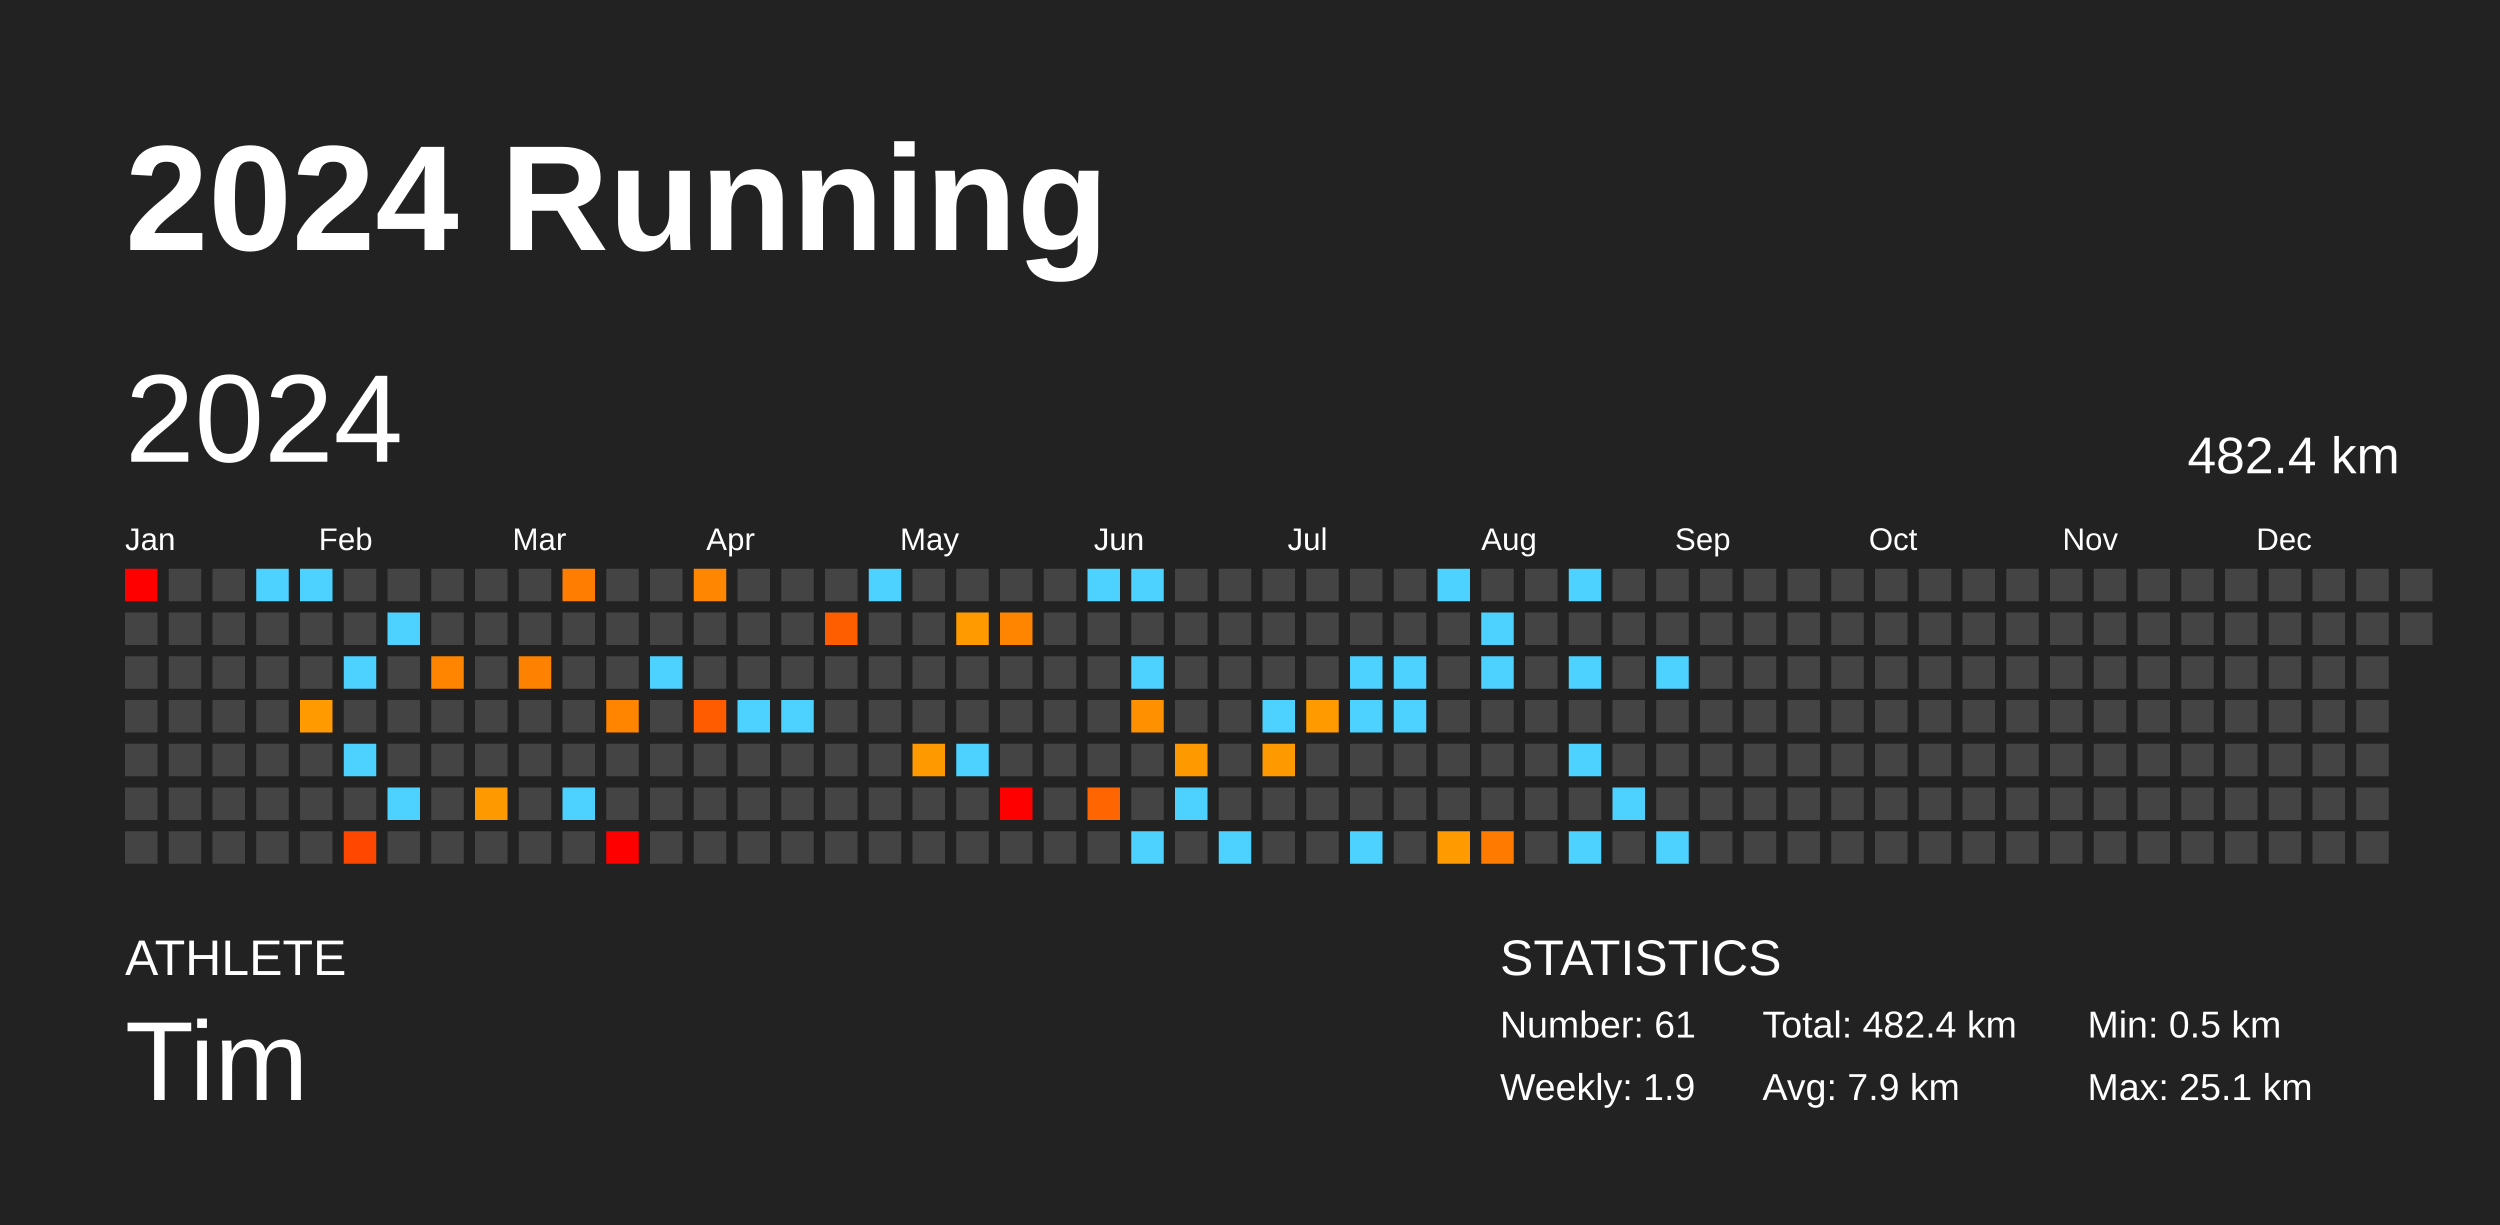
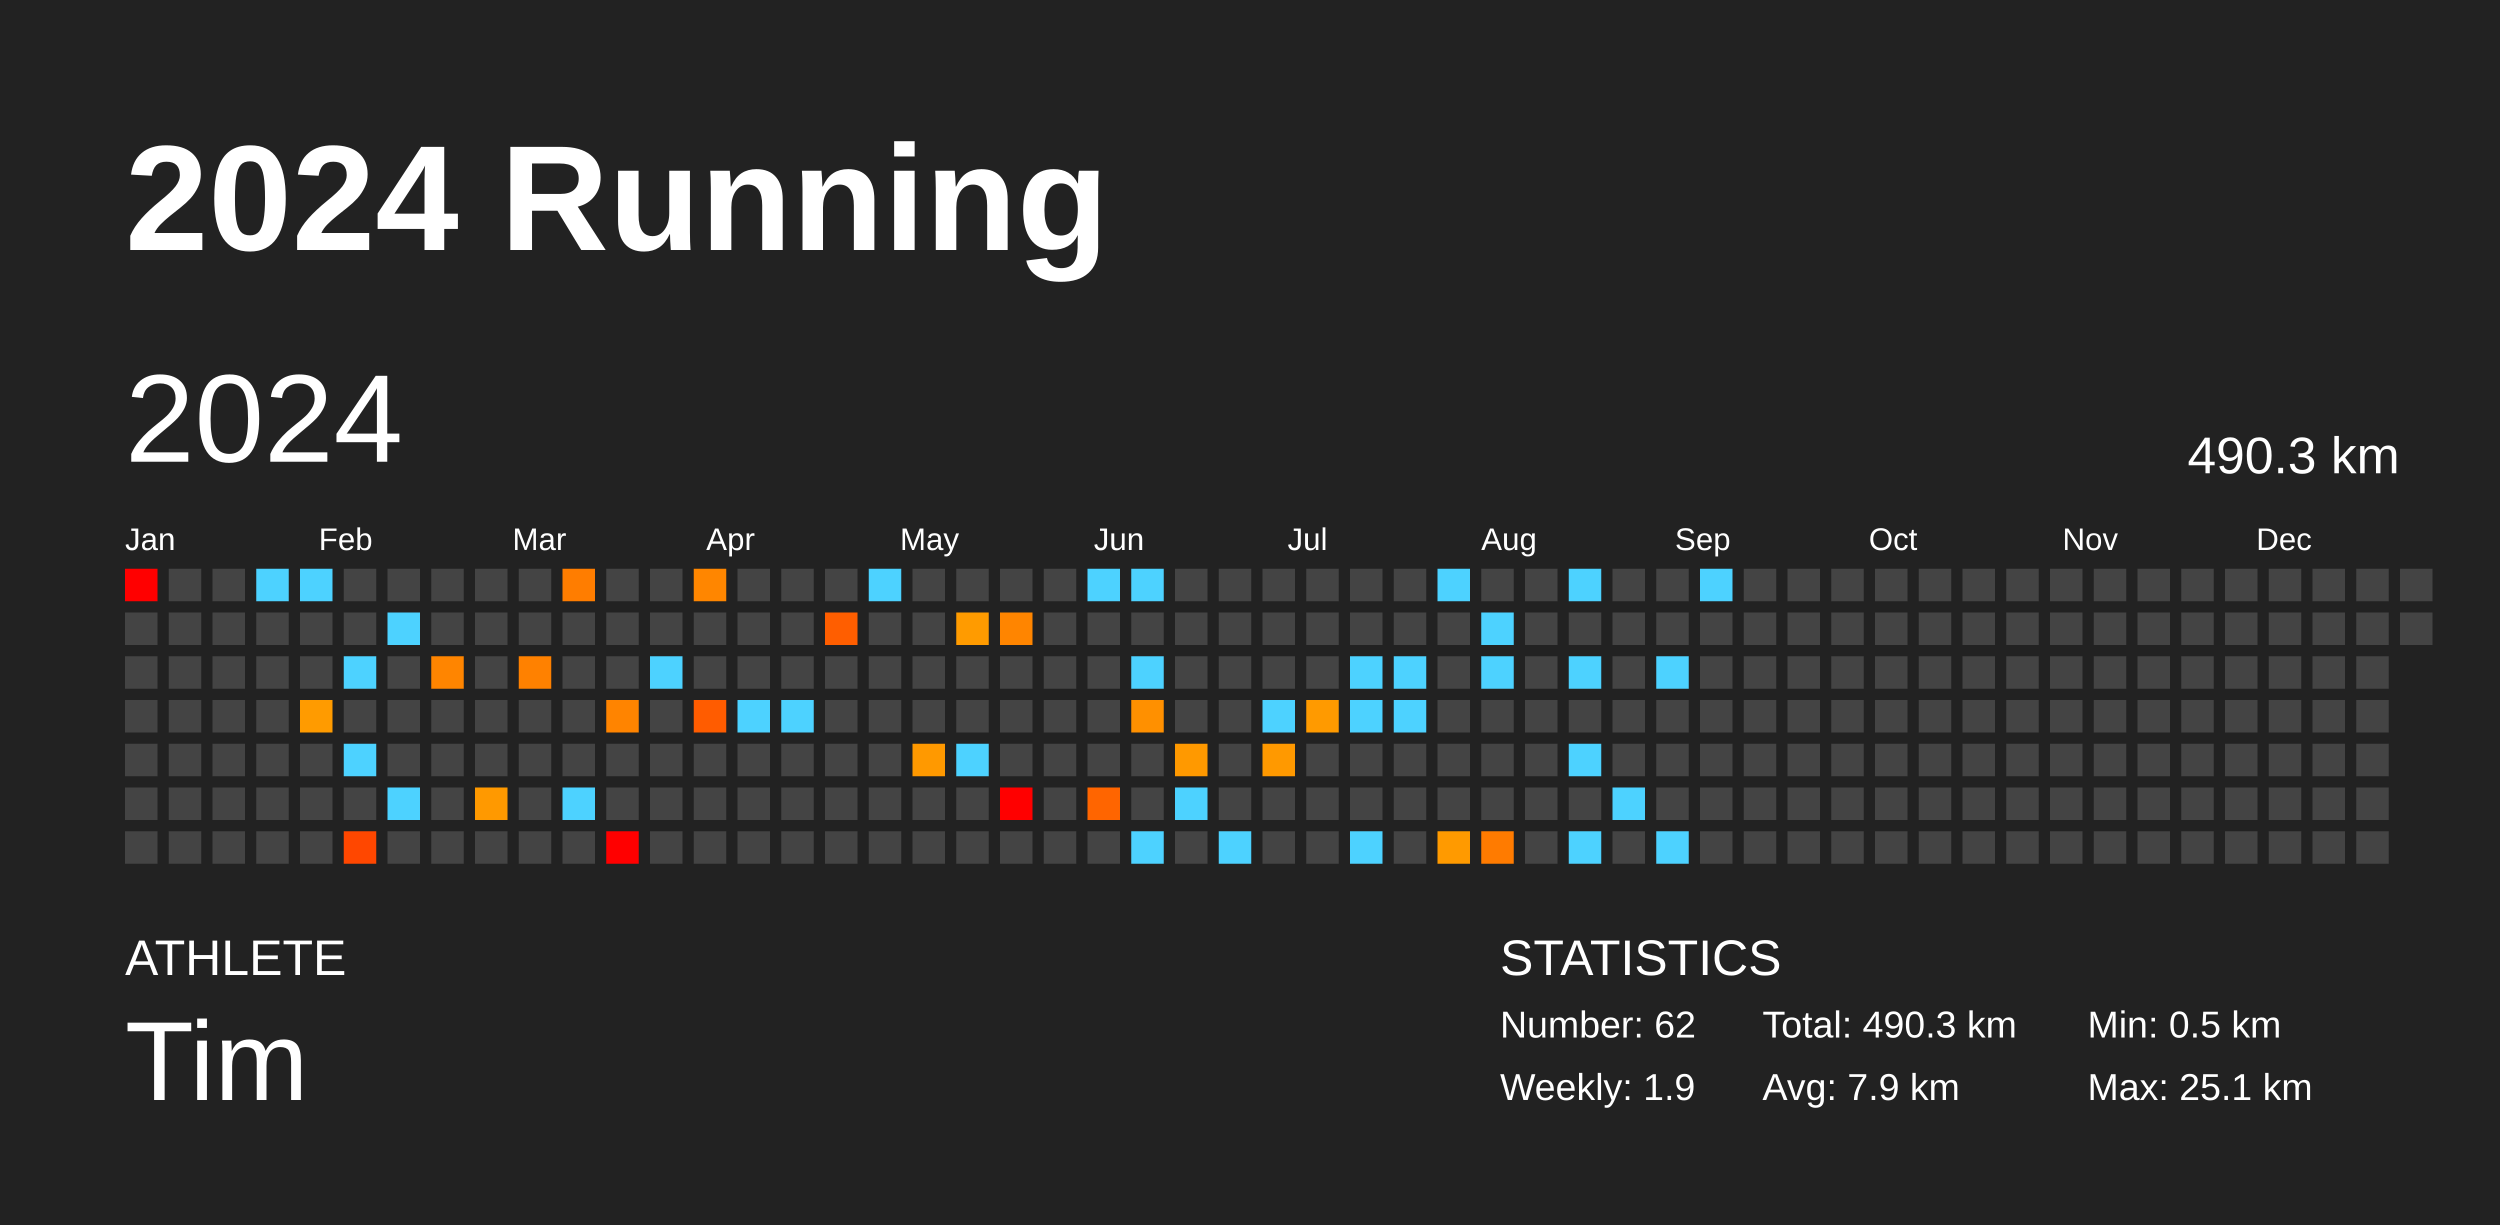
<svg xmlns="http://www.w3.org/2000/svg" baseProfile="full" height="98mm" version="1.1" viewBox="0,0,200,98" width="200mm">
  <defs />
  <rect fill="#222222" height="98" width="200" x="0" y="0" />
  <text fill="#FFFFFF" style="font-size:12px; font-family:Arial; font-weight:bold;" x="10" y="20">2024 Running</text>
  <text fill="#FFFFFF" style="font-size:4px; font-family:Arial" x="10" y="78">ATHLETE</text>
  <text fill="#FFFFFF" style="font-size:9px; font-family:Arial" x="10" y="88">Tim</text>
  <text fill="#FFFFFF" style="font-size:4px; font-family:Arial" x="120" y="78">STATISTICS</text>
-   <text fill="#FFFFFF" style="font-size:3px; font-family:Arial" x="120" y="83">Number: 61</text>
+   <text fill="#FFFFFF" style="font-size:3px; font-family:Arial" x="120" y="83">Number: 62</text>
  <text fill="#FFFFFF" style="font-size:3px; font-family:Arial" x="120" y="88">Weekly: 1.9</text>
-   <text fill="#FFFFFF" style="font-size:3px; font-family:Arial" x="141" y="83">Total: 482.4 km</text>
+   <text fill="#FFFFFF" style="font-size:3px; font-family:Arial" x="141" y="83">Total: 490.3 km</text>
  <text fill="#FFFFFF" style="font-size:3px; font-family:Arial" x="141" y="88">Avg: 7.9 km</text>
  <text fill="#FFFFFF" style="font-size:3px; font-family:Arial" x="167" y="83">Min: 0.5 km</text>
  <text fill="#FFFFFF" style="font-size:3px; font-family:Arial" x="167" y="88">Max: 25.1 km</text>
  <text dominant-baseline="hanging" fill="#FFFFFF" style="font-size:10.0px; font-family:Arial;" x="10" y="30">2024</text>
-   <text dominant-baseline="hanging" fill="#FFFFFF" style="font-size:4.125px; font-family:Arial;" x="175" y="35">482.4 km</text>
+   <text dominant-baseline="hanging" fill="#FFFFFF" style="font-size:4.125px; font-family:Arial;" x="175" y="35">490.3 km</text>
  <text fill="#FFFFFF" style="font-size:2.5px; font-family:Arial" x="10.0" y="44">Jan</text>
  <text fill="#FFFFFF" style="font-size:2.5px; font-family:Arial" x="25.5" y="44">Feb</text>
  <text fill="#FFFFFF" style="font-size:2.5px; font-family:Arial" x="41.0" y="44">Mar</text>
  <text fill="#FFFFFF" style="font-size:2.5px; font-family:Arial" x="56.5" y="44">Apr</text>
  <text fill="#FFFFFF" style="font-size:2.5px; font-family:Arial" x="72.0" y="44">May</text>
  <text fill="#FFFFFF" style="font-size:2.5px; font-family:Arial" x="87.5" y="44">Jun</text>
  <text fill="#FFFFFF" style="font-size:2.5px; font-family:Arial" x="103.0" y="44">Jul</text>
  <text fill="#FFFFFF" style="font-size:2.5px; font-family:Arial" x="118.5" y="44">Aug</text>
  <text fill="#FFFFFF" style="font-size:2.5px; font-family:Arial" x="134.0" y="44">Sep</text>
  <text fill="#FFFFFF" style="font-size:2.5px; font-family:Arial" x="149.5" y="44">Oct</text>
  <text fill="#FFFFFF" style="font-size:2.5px; font-family:Arial" x="165.0" y="44">Nov</text>
  <text fill="#FFFFFF" style="font-size:2.5px; font-family:Arial" x="180.5" y="44">Dec</text>
  <rect fill="red" height="2.6" width="2.6" x="10.0" y="45.5" />
  <rect fill="#444444" height="2.6" width="2.6" x="10.0" y="49.0" />
  <rect fill="#444444" height="2.6" width="2.6" x="10.0" y="52.5" />
  <rect fill="#444444" height="2.6" width="2.6" x="10.0" y="56.0" />
  <rect fill="#444444" height="2.6" width="2.6" x="10.0" y="59.5" />
  <rect fill="#444444" height="2.6" width="2.6" x="10.0" y="63.0" />
  <rect fill="#444444" height="2.6" width="2.6" x="10.0" y="66.5" />
  <rect fill="#444444" height="2.6" width="2.6" x="13.5" y="45.5" />
  <rect fill="#444444" height="2.6" width="2.6" x="13.5" y="49.0" />
  <rect fill="#444444" height="2.6" width="2.6" x="13.5" y="52.5" />
  <rect fill="#444444" height="2.6" width="2.6" x="13.5" y="56.0" />
  <rect fill="#444444" height="2.6" width="2.6" x="13.5" y="59.5" />
  <rect fill="#444444" height="2.6" width="2.6" x="13.5" y="63.0" />
  <rect fill="#444444" height="2.6" width="2.6" x="13.5" y="66.5" />
  <rect fill="#444444" height="2.6" width="2.6" x="17.0" y="45.5" />
  <rect fill="#444444" height="2.6" width="2.6" x="17.0" y="49.0" />
  <rect fill="#444444" height="2.6" width="2.6" x="17.0" y="52.5" />
  <rect fill="#444444" height="2.6" width="2.6" x="17.0" y="56.0" />
  <rect fill="#444444" height="2.6" width="2.6" x="17.0" y="59.5" />
  <rect fill="#444444" height="2.6" width="2.6" x="17.0" y="63.0" />
  <rect fill="#444444" height="2.6" width="2.6" x="17.0" y="66.5" />
  <rect fill="#4dd2ff" height="2.6" width="2.6" x="20.5" y="45.5" />
  <rect fill="#444444" height="2.6" width="2.6" x="20.5" y="49.0" />
  <rect fill="#444444" height="2.6" width="2.6" x="20.5" y="52.5" />
  <rect fill="#444444" height="2.6" width="2.6" x="20.5" y="56.0" />
  <rect fill="#444444" height="2.6" width="2.6" x="20.5" y="59.5" />
  <rect fill="#444444" height="2.6" width="2.6" x="20.5" y="63.0" />
  <rect fill="#444444" height="2.6" width="2.6" x="20.5" y="66.5" />
  <rect fill="#4dd2ff" height="2.6" width="2.6" x="24.0" y="45.5" />
  <rect fill="#444444" height="2.6" width="2.6" x="24.0" y="49.0" />
  <rect fill="#444444" height="2.6" width="2.6" x="24.0" y="52.5" />
  <rect fill="#ff9b00" height="2.6" width="2.6" x="24.0" y="56.0" />
  <rect fill="#444444" height="2.6" width="2.6" x="24.0" y="59.5" />
  <rect fill="#444444" height="2.6" width="2.6" x="24.0" y="63.0" />
  <rect fill="#444444" height="2.6" width="2.6" x="24.0" y="66.5" />
  <rect fill="#444444" height="2.6" width="2.6" x="27.5" y="45.5" />
  <rect fill="#444444" height="2.6" width="2.6" x="27.5" y="49.0" />
  <rect fill="#4dd2ff" height="2.6" width="2.6" x="27.5" y="52.5" />
  <rect fill="#444444" height="2.6" width="2.6" x="27.5" y="56.0" />
  <rect fill="#4dd2ff" height="2.6" width="2.6" x="27.5" y="59.5" />
  <rect fill="#444444" height="2.6" width="2.6" x="27.5" y="63.0" />
  <rect fill="#ff4700" height="2.6" width="2.6" x="27.5" y="66.5" />
  <rect fill="#444444" height="2.6" width="2.6" x="31.0" y="45.5" />
  <rect fill="#4dd2ff" height="2.6" width="2.6" x="31.0" y="49.0" />
  <rect fill="#444444" height="2.6" width="2.6" x="31.0" y="52.5" />
  <rect fill="#444444" height="2.6" width="2.6" x="31.0" y="56.0" />
  <rect fill="#444444" height="2.6" width="2.6" x="31.0" y="59.5" />
  <rect fill="#4dd2ff" height="2.6" width="2.6" x="31.0" y="63.0" />
  <rect fill="#444444" height="2.6" width="2.6" x="31.0" y="66.5" />
  <rect fill="#444444" height="2.6" width="2.6" x="34.5" y="45.5" />
  <rect fill="#444444" height="2.6" width="2.6" x="34.5" y="49.0" />
  <rect fill="#ff8500" height="2.6" width="2.6" x="34.5" y="52.5" />
  <rect fill="#444444" height="2.6" width="2.6" x="34.5" y="56.0" />
  <rect fill="#444444" height="2.6" width="2.6" x="34.5" y="59.5" />
  <rect fill="#444444" height="2.6" width="2.6" x="34.5" y="63.0" />
  <rect fill="#444444" height="2.6" width="2.6" x="34.5" y="66.5" />
  <rect fill="#444444" height="2.6" width="2.6" x="38.0" y="45.5" />
  <rect fill="#444444" height="2.6" width="2.6" x="38.0" y="49.0" />
  <rect fill="#444444" height="2.6" width="2.6" x="38.0" y="52.5" />
  <rect fill="#444444" height="2.6" width="2.6" x="38.0" y="56.0" />
  <rect fill="#444444" height="2.6" width="2.6" x="38.0" y="59.5" />
  <rect fill="#ff9900" height="2.6" width="2.6" x="38.0" y="63.0" />
  <rect fill="#444444" height="2.6" width="2.6" x="38.0" y="66.5" />
  <rect fill="#444444" height="2.6" width="2.6" x="41.5" y="45.5" />
  <rect fill="#444444" height="2.6" width="2.6" x="41.5" y="49.0" />
  <rect fill="#ff8100" height="2.6" width="2.6" x="41.5" y="52.5" />
  <rect fill="#444444" height="2.6" width="2.6" x="41.5" y="56.0" />
  <rect fill="#444444" height="2.6" width="2.6" x="41.5" y="59.5" />
  <rect fill="#444444" height="2.6" width="2.6" x="41.5" y="63.0" />
  <rect fill="#444444" height="2.6" width="2.6" x="41.5" y="66.5" />
  <rect fill="#ff7d00" height="2.6" width="2.6" x="45.0" y="45.5" />
  <rect fill="#444444" height="2.6" width="2.6" x="45.0" y="49.0" />
  <rect fill="#444444" height="2.6" width="2.6" x="45.0" y="52.5" />
  <rect fill="#444444" height="2.6" width="2.6" x="45.0" y="56.0" />
  <rect fill="#444444" height="2.6" width="2.6" x="45.0" y="59.5" />
  <rect fill="#4dd2ff" height="2.6" width="2.6" x="45.0" y="63.0" />
  <rect fill="#444444" height="2.6" width="2.6" x="45.0" y="66.5" />
  <rect fill="#444444" height="2.6" width="2.6" x="48.5" y="45.5" />
  <rect fill="#444444" height="2.6" width="2.6" x="48.5" y="49.0" />
  <rect fill="#444444" height="2.6" width="2.6" x="48.5" y="52.5" />
  <rect fill="#ff8400" height="2.6" width="2.6" x="48.5" y="56.0" />
  <rect fill="#444444" height="2.6" width="2.6" x="48.5" y="59.5" />
  <rect fill="#444444" height="2.6" width="2.6" x="48.5" y="63.0" />
  <rect fill="red" height="2.6" width="2.6" x="48.5" y="66.5" />
  <rect fill="#444444" height="2.6" width="2.6" x="52.0" y="45.5" />
  <rect fill="#444444" height="2.6" width="2.6" x="52.0" y="49.0" />
  <rect fill="#4dd2ff" height="2.6" width="2.6" x="52.0" y="52.5" />
  <rect fill="#444444" height="2.6" width="2.6" x="52.0" y="56.0" />
  <rect fill="#444444" height="2.6" width="2.6" x="52.0" y="59.5" />
  <rect fill="#444444" height="2.6" width="2.6" x="52.0" y="63.0" />
  <rect fill="#444444" height="2.6" width="2.6" x="52.0" y="66.5" />
  <rect fill="#ff8600" height="2.6" width="2.6" x="55.5" y="45.5" />
  <rect fill="#444444" height="2.6" width="2.6" x="55.5" y="49.0" />
  <rect fill="#444444" height="2.6" width="2.6" x="55.5" y="52.5" />
  <rect fill="#ff5c00" height="2.6" width="2.6" x="55.5" y="56.0" />
  <rect fill="#444444" height="2.6" width="2.6" x="55.5" y="59.5" />
  <rect fill="#444444" height="2.6" width="2.6" x="55.5" y="63.0" />
  <rect fill="#444444" height="2.6" width="2.6" x="55.5" y="66.5" />
  <rect fill="#444444" height="2.6" width="2.6" x="59.0" y="45.5" />
  <rect fill="#444444" height="2.6" width="2.6" x="59.0" y="49.0" />
  <rect fill="#444444" height="2.6" width="2.6" x="59.0" y="52.5" />
  <rect fill="#4dd2ff" height="2.6" width="2.6" x="59.0" y="56.0" />
  <rect fill="#444444" height="2.6" width="2.6" x="59.0" y="59.5" />
  <rect fill="#444444" height="2.6" width="2.6" x="59.0" y="63.0" />
  <rect fill="#444444" height="2.6" width="2.6" x="59.0" y="66.5" />
  <rect fill="#444444" height="2.6" width="2.6" x="62.5" y="45.5" />
  <rect fill="#444444" height="2.6" width="2.6" x="62.5" y="49.0" />
  <rect fill="#444444" height="2.6" width="2.6" x="62.5" y="52.5" />
  <rect fill="#4dd2ff" height="2.6" width="2.6" x="62.5" y="56.0" />
  <rect fill="#444444" height="2.6" width="2.6" x="62.5" y="59.5" />
  <rect fill="#444444" height="2.6" width="2.6" x="62.5" y="63.0" />
  <rect fill="#444444" height="2.6" width="2.6" x="62.5" y="66.5" />
  <rect fill="#444444" height="2.6" width="2.6" x="66.0" y="45.5" />
  <rect fill="#ff5e00" height="2.6" width="2.6" x="66.0" y="49.0" />
  <rect fill="#444444" height="2.6" width="2.6" x="66.0" y="52.5" />
  <rect fill="#444444" height="2.6" width="2.6" x="66.0" y="56.0" />
  <rect fill="#444444" height="2.6" width="2.6" x="66.0" y="59.5" />
  <rect fill="#444444" height="2.6" width="2.6" x="66.0" y="63.0" />
  <rect fill="#444444" height="2.6" width="2.6" x="66.0" y="66.5" />
  <rect fill="#4dd2ff" height="2.6" width="2.6" x="69.5" y="45.5" />
  <rect fill="#444444" height="2.6" width="2.6" x="69.5" y="49.0" />
  <rect fill="#444444" height="2.6" width="2.6" x="69.5" y="52.5" />
  <rect fill="#444444" height="2.6" width="2.6" x="69.5" y="56.0" />
  <rect fill="#444444" height="2.6" width="2.6" x="69.5" y="59.5" />
  <rect fill="#444444" height="2.6" width="2.6" x="69.5" y="63.0" />
  <rect fill="#444444" height="2.6" width="2.6" x="69.5" y="66.5" />
  <rect fill="#444444" height="2.6" width="2.6" x="73.0" y="45.5" />
  <rect fill="#444444" height="2.6" width="2.6" x="73.0" y="49.0" />
  <rect fill="#444444" height="2.6" width="2.6" x="73.0" y="52.5" />
  <rect fill="#444444" height="2.6" width="2.6" x="73.0" y="56.0" />
  <rect fill="#ff9900" height="2.6" width="2.6" x="73.0" y="59.5" />
  <rect fill="#444444" height="2.6" width="2.6" x="73.0" y="63.0" />
  <rect fill="#444444" height="2.6" width="2.6" x="73.0" y="66.5" />
  <rect fill="#444444" height="2.6" width="2.6" x="76.5" y="45.5" />
  <rect fill="#ff9b00" height="2.6" width="2.6" x="76.5" y="49.0" />
  <rect fill="#444444" height="2.6" width="2.6" x="76.5" y="52.5" />
  <rect fill="#444444" height="2.6" width="2.6" x="76.5" y="56.0" />
  <rect fill="#4dd2ff" height="2.6" width="2.6" x="76.5" y="59.5" />
  <rect fill="#444444" height="2.6" width="2.6" x="76.5" y="63.0" />
  <rect fill="#444444" height="2.6" width="2.6" x="76.5" y="66.5" />
  <rect fill="#444444" height="2.6" width="2.6" x="80.0" y="45.5" />
  <rect fill="#ff8500" height="2.6" width="2.6" x="80.0" y="49.0" />
  <rect fill="#444444" height="2.6" width="2.6" x="80.0" y="52.5" />
  <rect fill="#444444" height="2.6" width="2.6" x="80.0" y="56.0" />
  <rect fill="#444444" height="2.6" width="2.6" x="80.0" y="59.5" />
  <rect fill="red" height="2.6" width="2.6" x="80.0" y="63.0" />
  <rect fill="#444444" height="2.6" width="2.6" x="80.0" y="66.5" />
  <rect fill="#444444" height="2.6" width="2.6" x="83.5" y="45.5" />
  <rect fill="#444444" height="2.6" width="2.6" x="83.5" y="49.0" />
  <rect fill="#444444" height="2.6" width="2.6" x="83.5" y="52.5" />
  <rect fill="#444444" height="2.6" width="2.6" x="83.5" y="56.0" />
  <rect fill="#444444" height="2.6" width="2.6" x="83.5" y="59.5" />
  <rect fill="#444444" height="2.6" width="2.6" x="83.5" y="63.0" />
  <rect fill="#444444" height="2.6" width="2.6" x="83.5" y="66.5" />
  <rect fill="#4dd2ff" height="2.6" width="2.6" x="87.0" y="45.5" />
  <rect fill="#444444" height="2.6" width="2.6" x="87.0" y="49.0" />
  <rect fill="#444444" height="2.6" width="2.6" x="87.0" y="52.5" />
  <rect fill="#444444" height="2.6" width="2.6" x="87.0" y="56.0" />
  <rect fill="#444444" height="2.6" width="2.6" x="87.0" y="59.5" />
  <rect fill="#ff6500" height="2.6" width="2.6" x="87.0" y="63.0" />
  <rect fill="#444444" height="2.6" width="2.6" x="87.0" y="66.5" />
  <rect fill="#4dd2ff" height="2.6" width="2.6" x="90.5" y="45.5" />
  <rect fill="#444444" height="2.6" width="2.6" x="90.5" y="49.0" />
  <rect fill="#4dd2ff" height="2.6" width="2.6" x="90.5" y="52.5" />
  <rect fill="#ff9000" height="2.6" width="2.6" x="90.5" y="56.0" />
  <rect fill="#444444" height="2.6" width="2.6" x="90.5" y="59.5" />
  <rect fill="#444444" height="2.6" width="2.6" x="90.5" y="63.0" />
  <rect fill="#4dd2ff" height="2.6" width="2.6" x="90.5" y="66.5" />
  <rect fill="#444444" height="2.6" width="2.6" x="94.0" y="45.5" />
  <rect fill="#444444" height="2.6" width="2.6" x="94.0" y="49.0" />
  <rect fill="#444444" height="2.6" width="2.6" x="94.0" y="52.5" />
  <rect fill="#444444" height="2.6" width="2.6" x="94.0" y="56.0" />
  <rect fill="#ff9900" height="2.6" width="2.6" x="94.0" y="59.5" />
  <rect fill="#4dd2ff" height="2.6" width="2.6" x="94.0" y="63.0" />
  <rect fill="#444444" height="2.6" width="2.6" x="94.0" y="66.5" />
  <rect fill="#444444" height="2.6" width="2.6" x="97.5" y="45.5" />
  <rect fill="#444444" height="2.6" width="2.6" x="97.5" y="49.0" />
  <rect fill="#444444" height="2.6" width="2.6" x="97.5" y="52.5" />
  <rect fill="#444444" height="2.6" width="2.6" x="97.5" y="56.0" />
  <rect fill="#444444" height="2.6" width="2.6" x="97.5" y="59.5" />
  <rect fill="#444444" height="2.6" width="2.6" x="97.5" y="63.0" />
  <rect fill="#4dd2ff" height="2.6" width="2.6" x="97.5" y="66.5" />
  <rect fill="#444444" height="2.6" width="2.6" x="101.0" y="45.5" />
  <rect fill="#444444" height="2.6" width="2.6" x="101.0" y="49.0" />
  <rect fill="#444444" height="2.6" width="2.6" x="101.0" y="52.5" />
  <rect fill="#4dd2ff" height="2.6" width="2.6" x="101.0" y="56.0" />
  <rect fill="#ff9900" height="2.6" width="2.6" x="101.0" y="59.5" />
  <rect fill="#444444" height="2.6" width="2.6" x="101.0" y="63.0" />
  <rect fill="#444444" height="2.6" width="2.6" x="101.0" y="66.5" />
  <rect fill="#444444" height="2.6" width="2.6" x="104.5" y="45.5" />
  <rect fill="#444444" height="2.6" width="2.6" x="104.5" y="49.0" />
  <rect fill="#444444" height="2.6" width="2.6" x="104.5" y="52.5" />
  <rect fill="#ff9a00" height="2.6" width="2.6" x="104.5" y="56.0" />
  <rect fill="#444444" height="2.6" width="2.6" x="104.5" y="59.5" />
  <rect fill="#444444" height="2.6" width="2.6" x="104.5" y="63.0" />
  <rect fill="#444444" height="2.6" width="2.6" x="104.5" y="66.5" />
  <rect fill="#444444" height="2.6" width="2.6" x="108.0" y="45.5" />
  <rect fill="#444444" height="2.6" width="2.6" x="108.0" y="49.0" />
  <rect fill="#4dd2ff" height="2.6" width="2.6" x="108.0" y="52.5" />
  <rect fill="#4dd2ff" height="2.6" width="2.6" x="108.0" y="56.0" />
  <rect fill="#444444" height="2.6" width="2.6" x="108.0" y="59.5" />
  <rect fill="#444444" height="2.6" width="2.6" x="108.0" y="63.0" />
  <rect fill="#4dd2ff" height="2.6" width="2.6" x="108.0" y="66.5" />
  <rect fill="#444444" height="2.6" width="2.6" x="111.5" y="45.5" />
  <rect fill="#444444" height="2.6" width="2.6" x="111.5" y="49.0" />
  <rect fill="#4dd2ff" height="2.6" width="2.6" x="111.5" y="52.5" />
  <rect fill="#4dd2ff" height="2.6" width="2.6" x="111.5" y="56.0" />
  <rect fill="#444444" height="2.6" width="2.6" x="111.5" y="59.5" />
  <rect fill="#444444" height="2.6" width="2.6" x="111.5" y="63.0" />
  <rect fill="#444444" height="2.6" width="2.6" x="111.5" y="66.5" />
  <rect fill="#4dd2ff" height="2.6" width="2.6" x="115.0" y="45.5" />
  <rect fill="#444444" height="2.6" width="2.6" x="115.0" y="49.0" />
  <rect fill="#444444" height="2.6" width="2.6" x="115.0" y="52.5" />
  <rect fill="#444444" height="2.6" width="2.6" x="115.0" y="56.0" />
  <rect fill="#444444" height="2.6" width="2.6" x="115.0" y="59.5" />
  <rect fill="#444444" height="2.6" width="2.6" x="115.0" y="63.0" />
  <rect fill="#ff9a00" height="2.6" width="2.6" x="115.0" y="66.5" />
  <rect fill="#444444" height="2.6" width="2.6" x="118.5" y="45.5" />
  <rect fill="#4dd2ff" height="2.6" width="2.6" x="118.5" y="49.0" />
  <rect fill="#4dd2ff" height="2.6" width="2.6" x="118.5" y="52.5" />
  <rect fill="#444444" height="2.6" width="2.6" x="118.5" y="56.0" />
  <rect fill="#444444" height="2.6" width="2.6" x="118.5" y="59.5" />
  <rect fill="#444444" height="2.6" width="2.6" x="118.5" y="63.0" />
  <rect fill="#ff7b00" height="2.6" width="2.6" x="118.5" y="66.5" />
  <rect fill="#444444" height="2.6" width="2.6" x="122.0" y="45.5" />
  <rect fill="#444444" height="2.6" width="2.6" x="122.0" y="49.0" />
  <rect fill="#444444" height="2.6" width="2.6" x="122.0" y="52.5" />
  <rect fill="#444444" height="2.6" width="2.6" x="122.0" y="56.0" />
  <rect fill="#444444" height="2.6" width="2.6" x="122.0" y="59.5" />
  <rect fill="#444444" height="2.6" width="2.6" x="122.0" y="63.0" />
  <rect fill="#444444" height="2.6" width="2.6" x="122.0" y="66.5" />
  <rect fill="#4dd2ff" height="2.6" width="2.6" x="125.5" y="45.5" />
  <rect fill="#444444" height="2.6" width="2.6" x="125.5" y="49.0" />
  <rect fill="#4dd2ff" height="2.6" width="2.6" x="125.5" y="52.5" />
  <rect fill="#444444" height="2.6" width="2.6" x="125.5" y="56.0" />
  <rect fill="#4dd2ff" height="2.6" width="2.6" x="125.5" y="59.5" />
  <rect fill="#444444" height="2.6" width="2.6" x="125.5" y="63.0" />
  <rect fill="#4dd2ff" height="2.6" width="2.6" x="125.5" y="66.5" />
  <rect fill="#444444" height="2.6" width="2.6" x="129.0" y="45.5" />
  <rect fill="#444444" height="2.6" width="2.6" x="129.0" y="49.0" />
  <rect fill="#444444" height="2.6" width="2.6" x="129.0" y="52.5" />
  <rect fill="#444444" height="2.6" width="2.6" x="129.0" y="56.0" />
  <rect fill="#444444" height="2.6" width="2.6" x="129.0" y="59.5" />
  <rect fill="#4dd2ff" height="2.6" width="2.6" x="129.0" y="63.0" />
  <rect fill="#444444" height="2.6" width="2.6" x="129.0" y="66.5" />
  <rect fill="#444444" height="2.6" width="2.6" x="132.5" y="45.5" />
  <rect fill="#444444" height="2.6" width="2.6" x="132.5" y="49.0" />
  <rect fill="#4dd2ff" height="2.6" width="2.6" x="132.5" y="52.5" />
  <rect fill="#444444" height="2.6" width="2.6" x="132.5" y="56.0" />
  <rect fill="#444444" height="2.6" width="2.6" x="132.5" y="59.5" />
  <rect fill="#444444" height="2.6" width="2.6" x="132.5" y="63.0" />
  <rect fill="#4dd2ff" height="2.6" width="2.6" x="132.5" y="66.5" />
-   <rect fill="#444444" height="2.6" width="2.6" x="136.0" y="45.5" />
+   <rect fill="#4dd2ff" height="2.6" width="2.6" x="136.0" y="45.5" />
  <rect fill="#444444" height="2.6" width="2.6" x="136.0" y="49.0" />
  <rect fill="#444444" height="2.6" width="2.6" x="136.0" y="52.5" />
  <rect fill="#444444" height="2.6" width="2.6" x="136.0" y="56.0" />
  <rect fill="#444444" height="2.6" width="2.6" x="136.0" y="59.5" />
  <rect fill="#444444" height="2.6" width="2.6" x="136.0" y="63.0" />
  <rect fill="#444444" height="2.6" width="2.6" x="136.0" y="66.5" />
  <rect fill="#444444" height="2.6" width="2.6" x="139.5" y="45.5" />
  <rect fill="#444444" height="2.6" width="2.6" x="139.5" y="49.0" />
  <rect fill="#444444" height="2.6" width="2.6" x="139.5" y="52.5" />
  <rect fill="#444444" height="2.6" width="2.6" x="139.5" y="56.0" />
  <rect fill="#444444" height="2.6" width="2.6" x="139.5" y="59.5" />
  <rect fill="#444444" height="2.6" width="2.6" x="139.5" y="63.0" />
  <rect fill="#444444" height="2.6" width="2.6" x="139.5" y="66.5" />
  <rect fill="#444444" height="2.6" width="2.6" x="143.0" y="45.5" />
  <rect fill="#444444" height="2.6" width="2.6" x="143.0" y="49.0" />
  <rect fill="#444444" height="2.6" width="2.6" x="143.0" y="52.5" />
  <rect fill="#444444" height="2.6" width="2.6" x="143.0" y="56.0" />
  <rect fill="#444444" height="2.6" width="2.6" x="143.0" y="59.5" />
  <rect fill="#444444" height="2.6" width="2.6" x="143.0" y="63.0" />
  <rect fill="#444444" height="2.6" width="2.6" x="143.0" y="66.5" />
  <rect fill="#444444" height="2.6" width="2.6" x="146.5" y="45.5" />
  <rect fill="#444444" height="2.6" width="2.6" x="146.5" y="49.0" />
  <rect fill="#444444" height="2.6" width="2.6" x="146.5" y="52.5" />
  <rect fill="#444444" height="2.6" width="2.6" x="146.5" y="56.0" />
  <rect fill="#444444" height="2.6" width="2.6" x="146.5" y="59.5" />
  <rect fill="#444444" height="2.6" width="2.6" x="146.5" y="63.0" />
  <rect fill="#444444" height="2.6" width="2.6" x="146.5" y="66.5" />
  <rect fill="#444444" height="2.6" width="2.6" x="150.0" y="45.5" />
  <rect fill="#444444" height="2.6" width="2.6" x="150.0" y="49.0" />
  <rect fill="#444444" height="2.6" width="2.6" x="150.0" y="52.5" />
  <rect fill="#444444" height="2.6" width="2.6" x="150.0" y="56.0" />
  <rect fill="#444444" height="2.6" width="2.6" x="150.0" y="59.5" />
  <rect fill="#444444" height="2.6" width="2.6" x="150.0" y="63.0" />
  <rect fill="#444444" height="2.6" width="2.6" x="150.0" y="66.5" />
  <rect fill="#444444" height="2.6" width="2.6" x="153.5" y="45.5" />
  <rect fill="#444444" height="2.6" width="2.6" x="153.5" y="49.0" />
  <rect fill="#444444" height="2.6" width="2.6" x="153.5" y="52.5" />
  <rect fill="#444444" height="2.6" width="2.6" x="153.5" y="56.0" />
  <rect fill="#444444" height="2.6" width="2.6" x="153.5" y="59.5" />
  <rect fill="#444444" height="2.6" width="2.6" x="153.5" y="63.0" />
  <rect fill="#444444" height="2.6" width="2.6" x="153.5" y="66.5" />
  <rect fill="#444444" height="2.6" width="2.6" x="157.0" y="45.5" />
  <rect fill="#444444" height="2.6" width="2.6" x="157.0" y="49.0" />
  <rect fill="#444444" height="2.6" width="2.6" x="157.0" y="52.5" />
  <rect fill="#444444" height="2.6" width="2.6" x="157.0" y="56.0" />
  <rect fill="#444444" height="2.6" width="2.6" x="157.0" y="59.5" />
  <rect fill="#444444" height="2.6" width="2.6" x="157.0" y="63.0" />
  <rect fill="#444444" height="2.6" width="2.6" x="157.0" y="66.5" />
  <rect fill="#444444" height="2.6" width="2.6" x="160.5" y="45.5" />
  <rect fill="#444444" height="2.6" width="2.6" x="160.5" y="49.0" />
  <rect fill="#444444" height="2.6" width="2.6" x="160.5" y="52.5" />
  <rect fill="#444444" height="2.6" width="2.6" x="160.5" y="56.0" />
  <rect fill="#444444" height="2.6" width="2.6" x="160.5" y="59.5" />
  <rect fill="#444444" height="2.6" width="2.6" x="160.5" y="63.0" />
  <rect fill="#444444" height="2.6" width="2.6" x="160.5" y="66.5" />
  <rect fill="#444444" height="2.6" width="2.6" x="164.0" y="45.5" />
  <rect fill="#444444" height="2.6" width="2.6" x="164.0" y="49.0" />
  <rect fill="#444444" height="2.6" width="2.6" x="164.0" y="52.5" />
  <rect fill="#444444" height="2.6" width="2.6" x="164.0" y="56.0" />
  <rect fill="#444444" height="2.6" width="2.6" x="164.0" y="59.5" />
  <rect fill="#444444" height="2.6" width="2.6" x="164.0" y="63.0" />
  <rect fill="#444444" height="2.6" width="2.6" x="164.0" y="66.5" />
  <rect fill="#444444" height="2.6" width="2.6" x="167.5" y="45.5" />
  <rect fill="#444444" height="2.6" width="2.6" x="167.5" y="49.0" />
  <rect fill="#444444" height="2.6" width="2.6" x="167.5" y="52.5" />
  <rect fill="#444444" height="2.6" width="2.6" x="167.5" y="56.0" />
  <rect fill="#444444" height="2.6" width="2.6" x="167.5" y="59.5" />
  <rect fill="#444444" height="2.6" width="2.6" x="167.5" y="63.0" />
  <rect fill="#444444" height="2.6" width="2.6" x="167.5" y="66.5" />
  <rect fill="#444444" height="2.6" width="2.6" x="171.0" y="45.5" />
  <rect fill="#444444" height="2.6" width="2.6" x="171.0" y="49.0" />
  <rect fill="#444444" height="2.6" width="2.6" x="171.0" y="52.5" />
  <rect fill="#444444" height="2.6" width="2.6" x="171.0" y="56.0" />
  <rect fill="#444444" height="2.6" width="2.6" x="171.0" y="59.5" />
  <rect fill="#444444" height="2.6" width="2.6" x="171.0" y="63.0" />
  <rect fill="#444444" height="2.6" width="2.6" x="171.0" y="66.5" />
  <rect fill="#444444" height="2.6" width="2.6" x="174.5" y="45.5" />
  <rect fill="#444444" height="2.6" width="2.6" x="174.5" y="49.0" />
  <rect fill="#444444" height="2.6" width="2.6" x="174.5" y="52.5" />
  <rect fill="#444444" height="2.6" width="2.6" x="174.5" y="56.0" />
  <rect fill="#444444" height="2.6" width="2.6" x="174.5" y="59.5" />
  <rect fill="#444444" height="2.6" width="2.6" x="174.5" y="63.0" />
  <rect fill="#444444" height="2.6" width="2.6" x="174.5" y="66.5" />
  <rect fill="#444444" height="2.6" width="2.6" x="178.0" y="45.5" />
  <rect fill="#444444" height="2.6" width="2.6" x="178.0" y="49.0" />
  <rect fill="#444444" height="2.6" width="2.6" x="178.0" y="52.5" />
  <rect fill="#444444" height="2.6" width="2.6" x="178.0" y="56.0" />
  <rect fill="#444444" height="2.6" width="2.6" x="178.0" y="59.5" />
  <rect fill="#444444" height="2.6" width="2.6" x="178.0" y="63.0" />
  <rect fill="#444444" height="2.6" width="2.6" x="178.0" y="66.5" />
  <rect fill="#444444" height="2.6" width="2.6" x="181.5" y="45.5" />
  <rect fill="#444444" height="2.6" width="2.6" x="181.5" y="49.0" />
  <rect fill="#444444" height="2.6" width="2.6" x="181.5" y="52.5" />
  <rect fill="#444444" height="2.6" width="2.6" x="181.5" y="56.0" />
  <rect fill="#444444" height="2.6" width="2.6" x="181.5" y="59.5" />
  <rect fill="#444444" height="2.6" width="2.6" x="181.5" y="63.0" />
  <rect fill="#444444" height="2.6" width="2.6" x="181.5" y="66.5" />
  <rect fill="#444444" height="2.6" width="2.6" x="185.0" y="45.5" />
  <rect fill="#444444" height="2.6" width="2.6" x="185.0" y="49.0" />
  <rect fill="#444444" height="2.6" width="2.6" x="185.0" y="52.5" />
  <rect fill="#444444" height="2.6" width="2.6" x="185.0" y="56.0" />
  <rect fill="#444444" height="2.6" width="2.6" x="185.0" y="59.5" />
  <rect fill="#444444" height="2.6" width="2.6" x="185.0" y="63.0" />
  <rect fill="#444444" height="2.6" width="2.6" x="185.0" y="66.5" />
  <rect fill="#444444" height="2.6" width="2.6" x="188.5" y="45.5" />
  <rect fill="#444444" height="2.6" width="2.6" x="188.5" y="49.0" />
  <rect fill="#444444" height="2.6" width="2.6" x="188.5" y="52.5" />
  <rect fill="#444444" height="2.6" width="2.6" x="188.5" y="56.0" />
  <rect fill="#444444" height="2.6" width="2.6" x="188.5" y="59.5" />
  <rect fill="#444444" height="2.6" width="2.6" x="188.5" y="63.0" />
  <rect fill="#444444" height="2.6" width="2.6" x="188.5" y="66.5" />
  <rect fill="#444444" height="2.6" width="2.6" x="192.0" y="45.5" />
  <rect fill="#444444" height="2.6" width="2.6" x="192.0" y="49.0" />
</svg>
